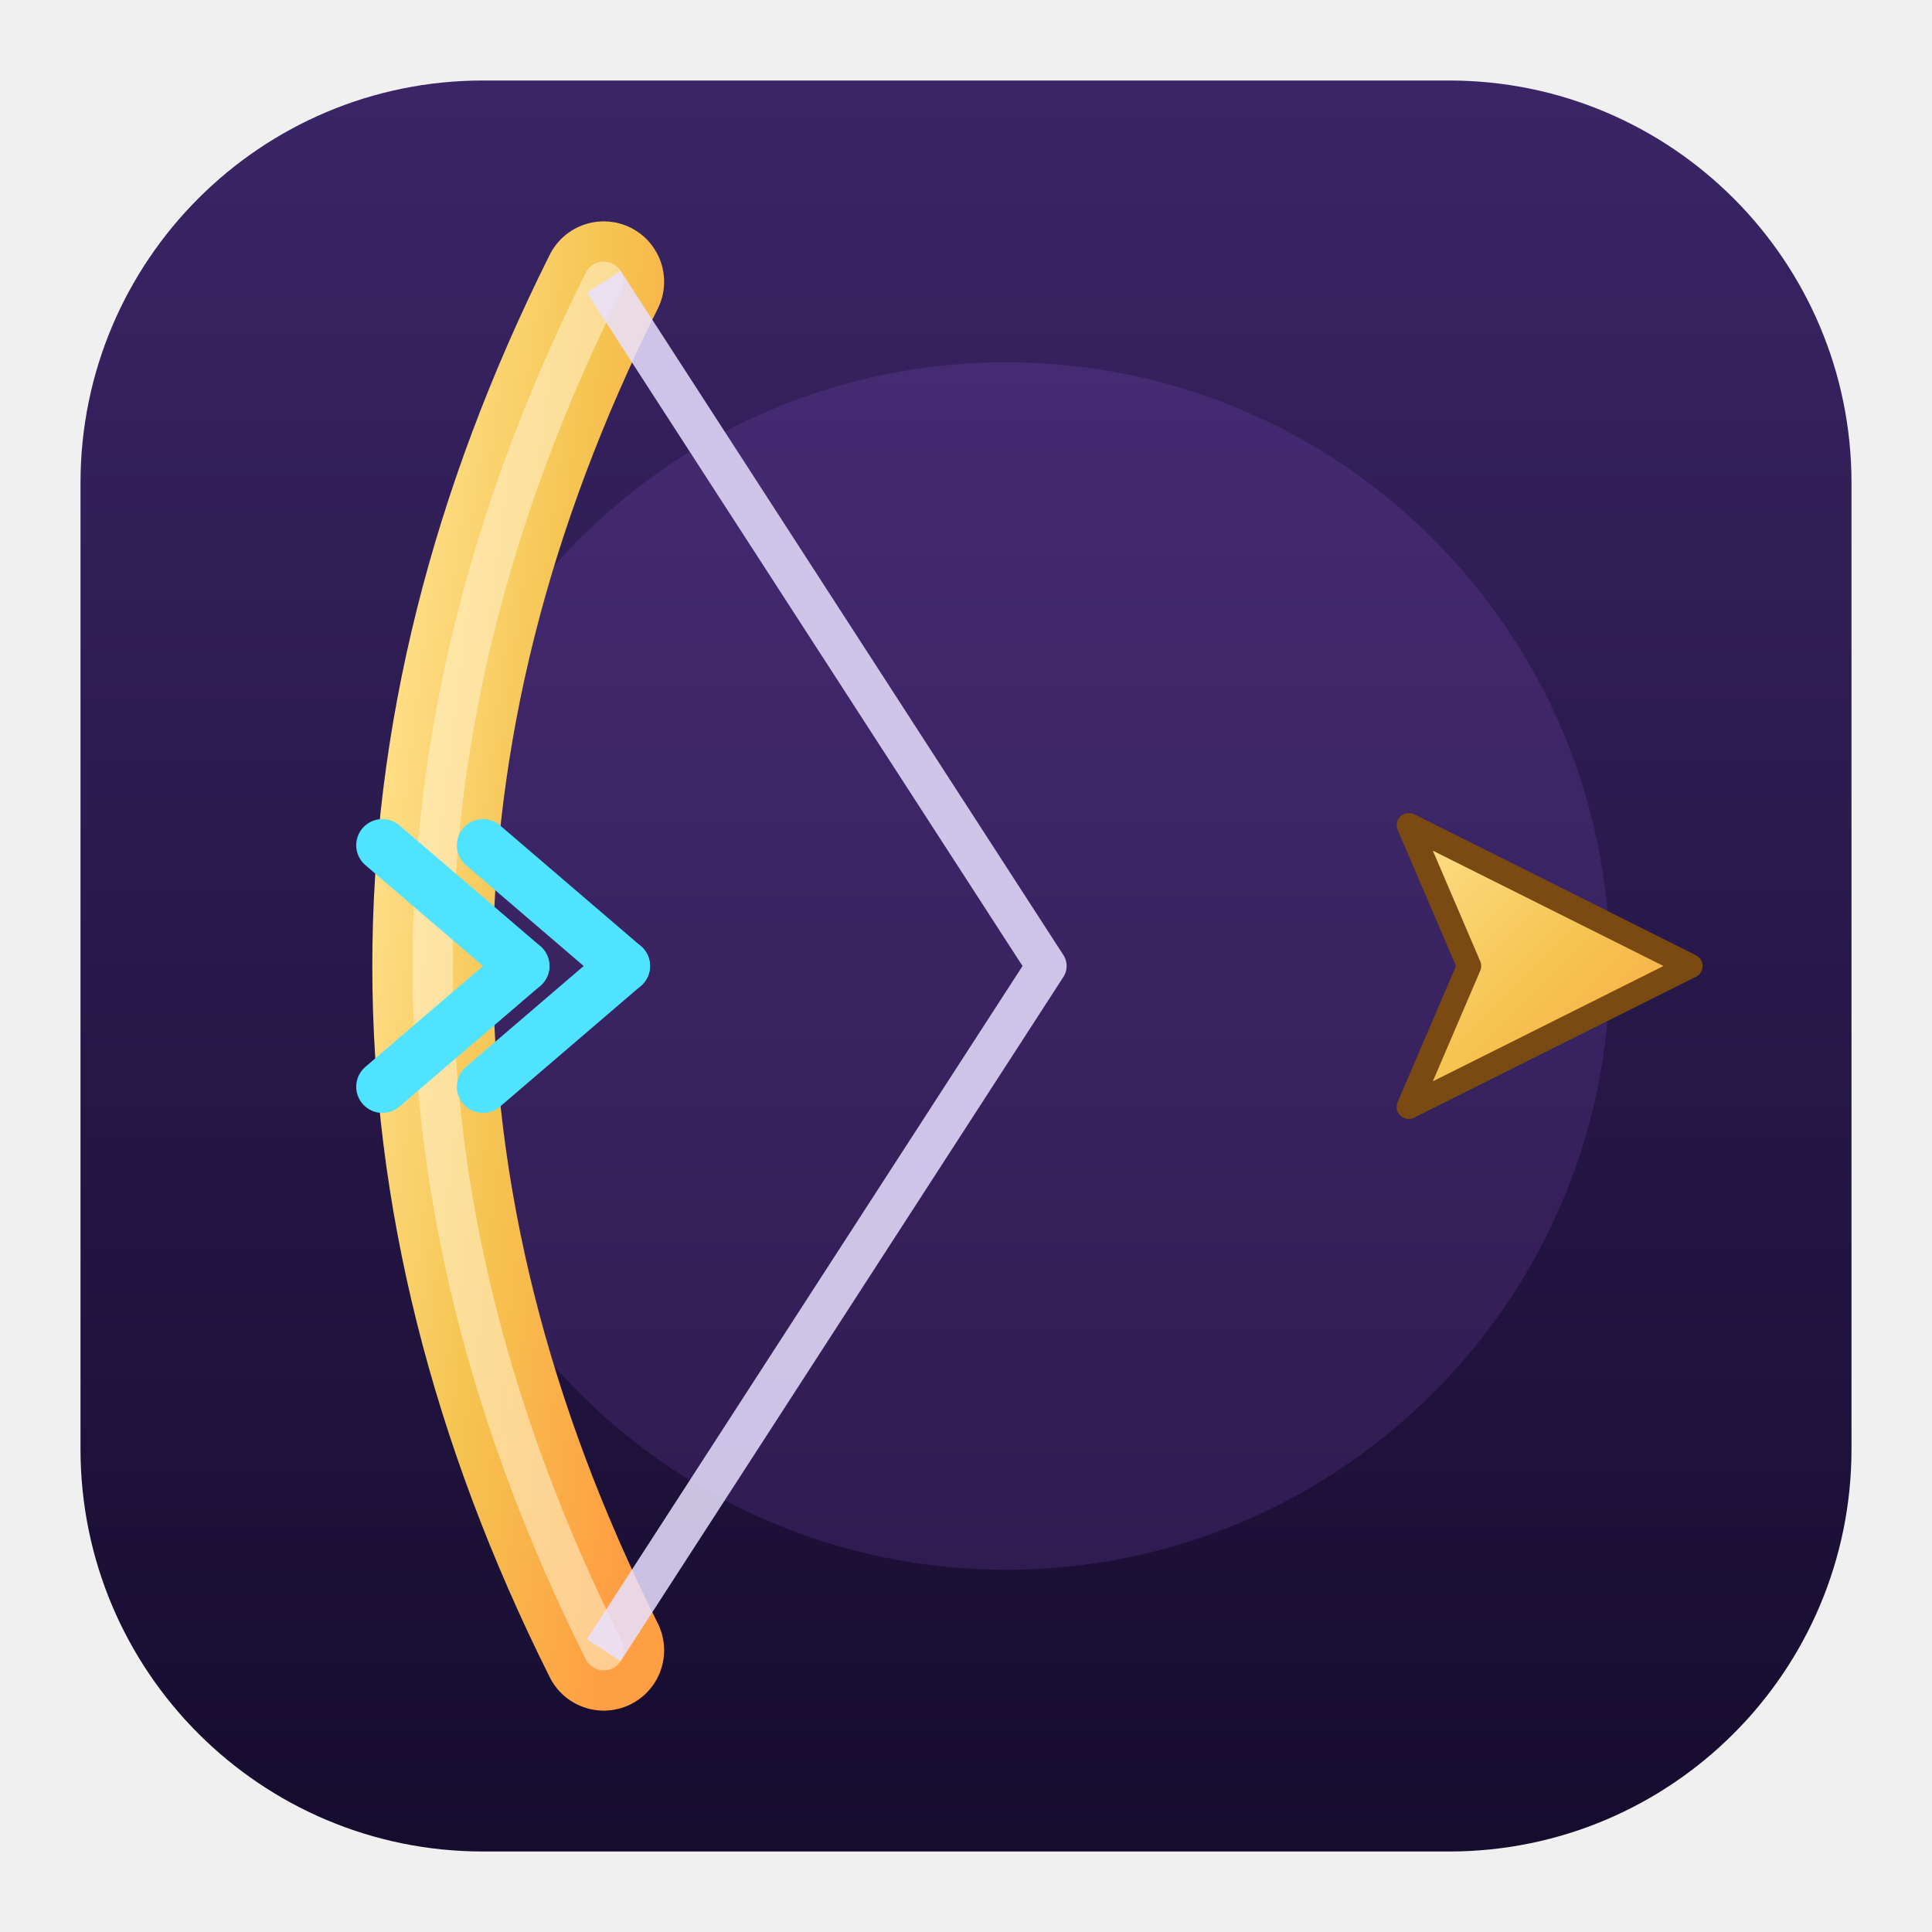
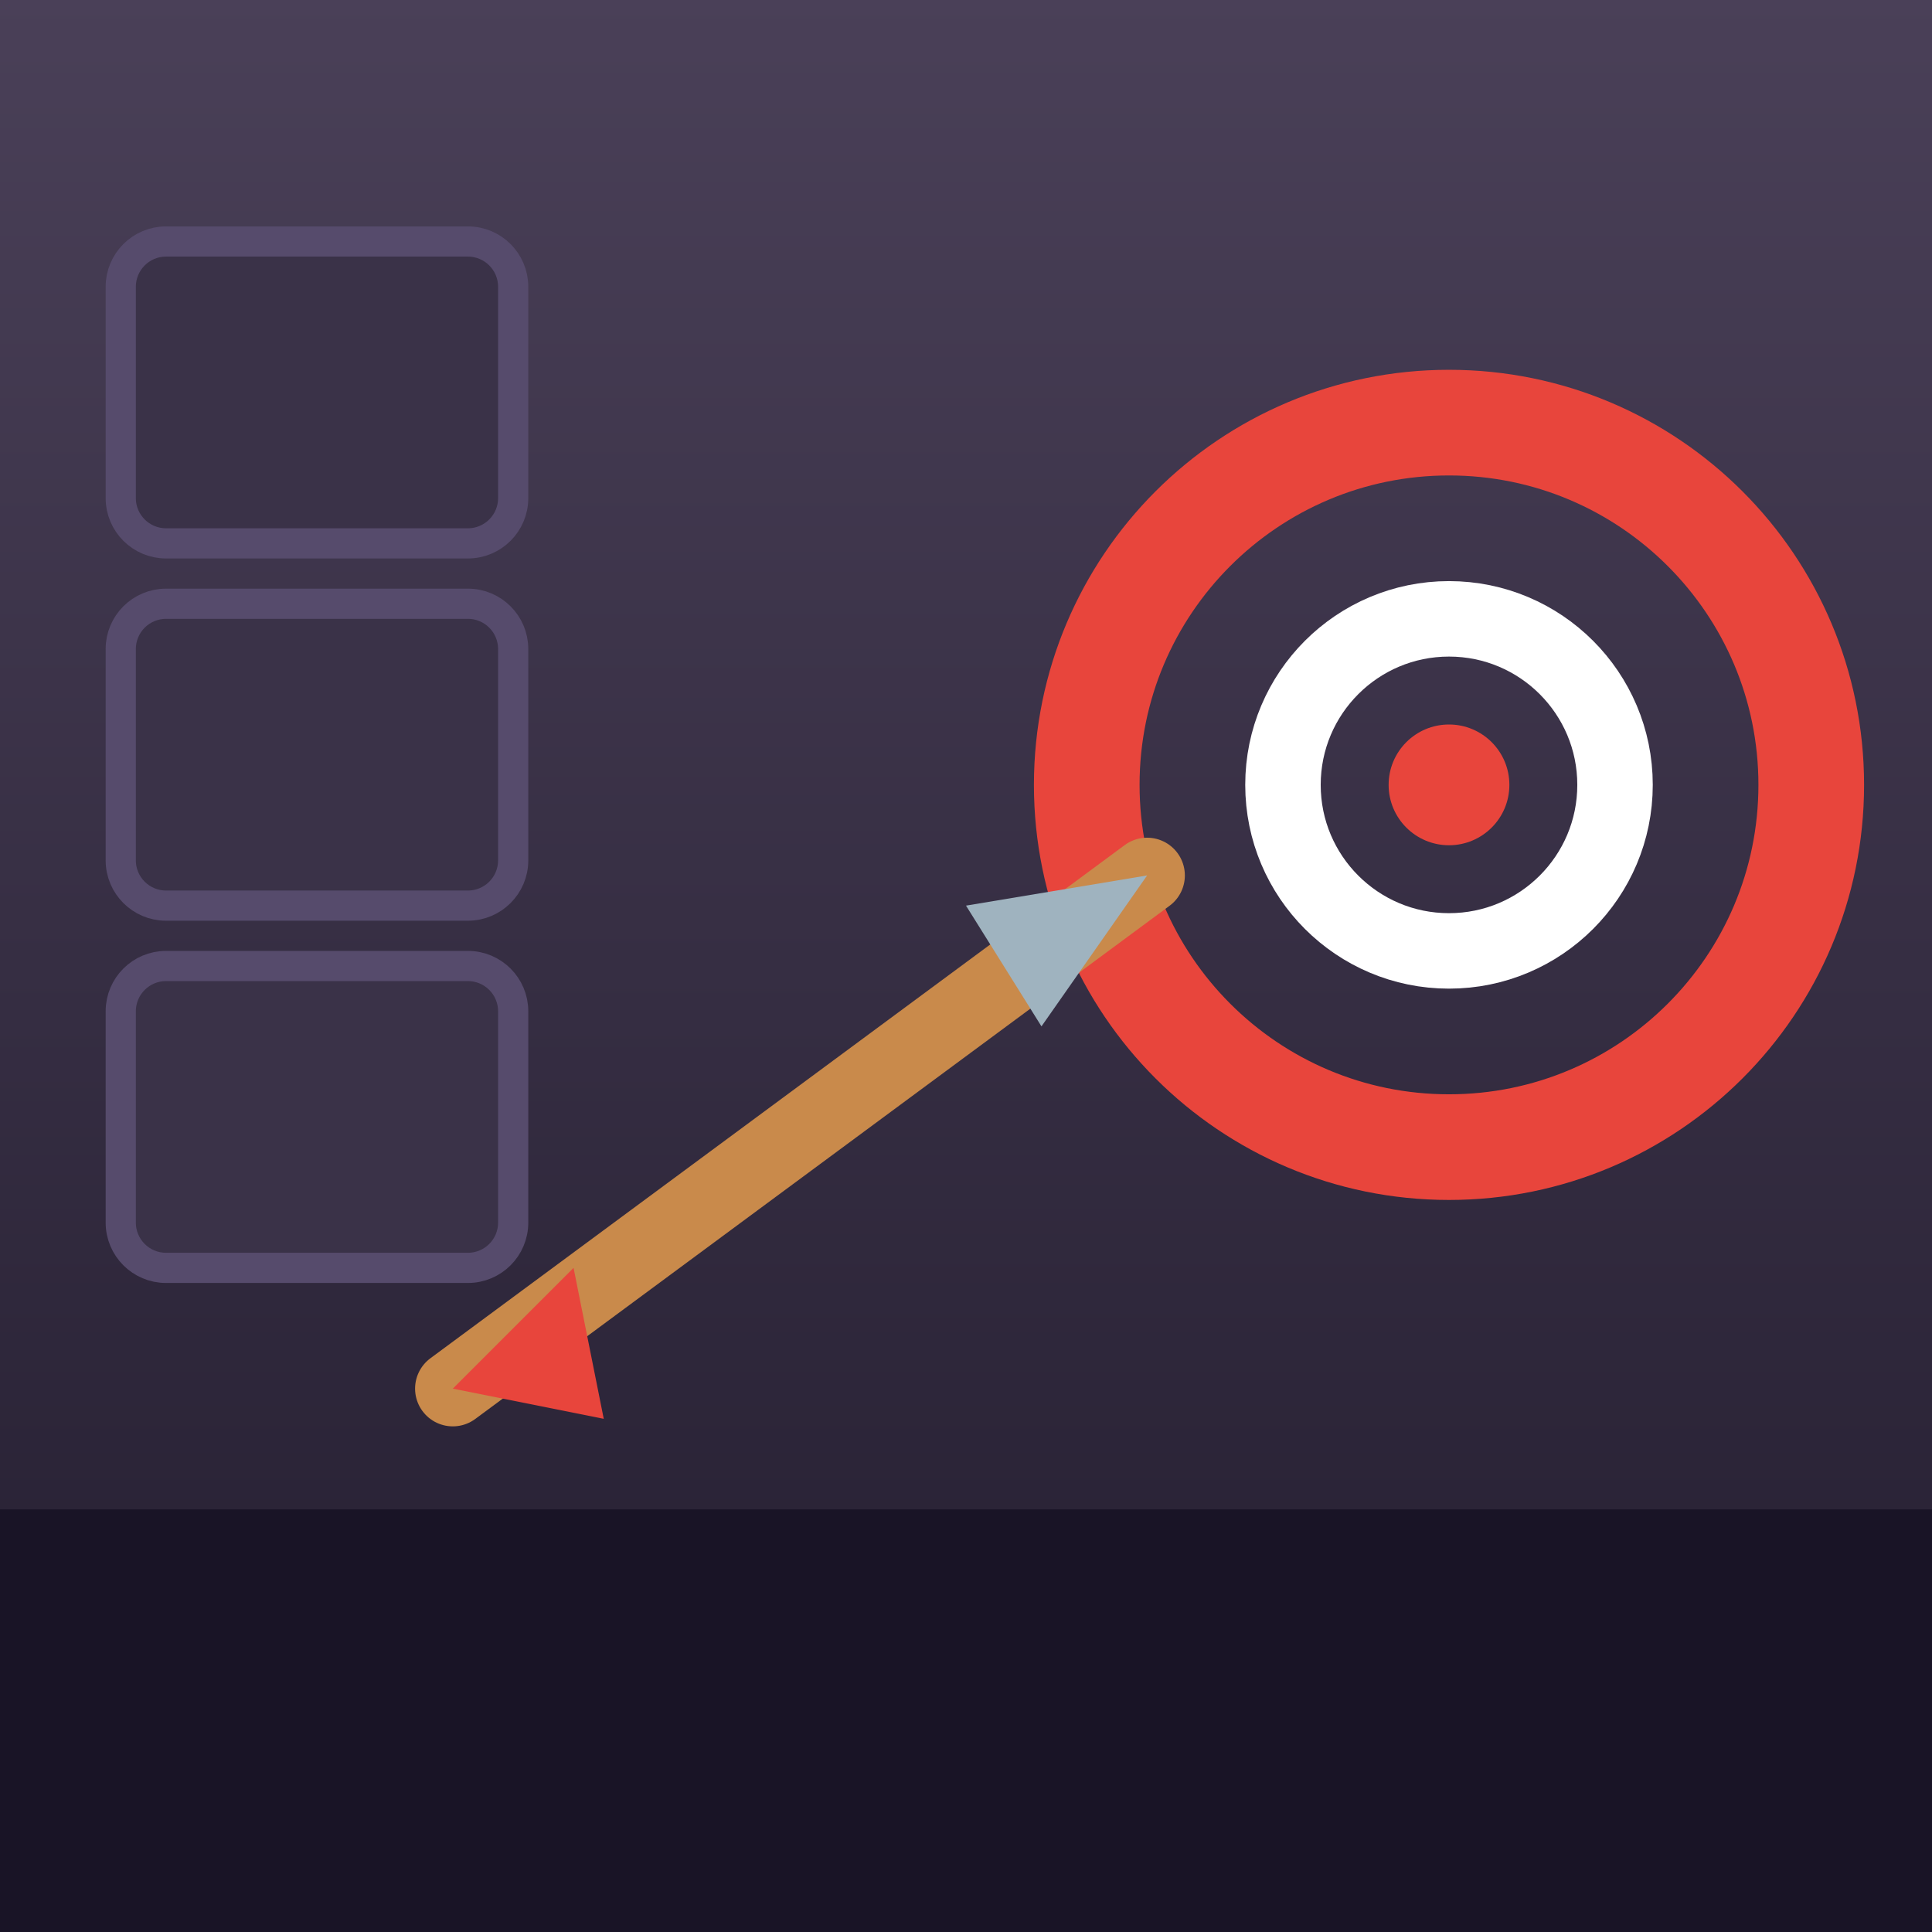
- <svg xmlns="http://www.w3.org/2000/svg" viewBox="0 0 96 96">
+ <svg xmlns="http://www.w3.org/2000/svg" viewBox="0 0 128 128">
  <defs>
-     <linearGradient id="zoBg" x1="0" y1="0" x2="0" y2="1">
-       <stop offset="0" stop-color="#3a2566" />
-       <stop offset="1" stop-color="#160c2e" />
+     <linearGradient id="c" x1="0" y1="0" x2="0" y2="1">
+       <stop offset="0%" stop-color="#4A4058" />
+       <stop offset="100%" stop-color="#221C2E" />
    </linearGradient>
-     <linearGradient id="zoGold" x1="0" y1="0" x2="1" y2="1">
-       <stop offset="0" stop-color="#ffe08a" />
-       <stop offset="0.5" stop-color="#f5c451" />
-       <stop offset="1" stop-color="#ff9f43" />
-     </linearGradient>
+     <clipPath id="c">
+       <rect width="128" height="128" rx="28" />
+     </clipPath>
  </defs>
-   <rect x="4" y="4" width="88" height="88" rx="20" fill="url(#zoBg)" />
-   <circle cx="50" cy="48" r="30" fill="#b06bff" opacity="0.13" />
-   <path d="M30 14 Q13 48 30 82" fill="none" stroke="url(#zoGold)" stroke-width="6" stroke-linecap="round" />
-   <path d="M30 14 Q13 48 30 82" fill="none" stroke="#fff3cf" stroke-width="2" stroke-linecap="round" opacity="0.55" />
-   <path d="M30 14 L52 48 L30 82" fill="none" stroke="#e8e0ff" stroke-width="2" stroke-linejoin="round" opacity="0.85" />
-   <line x1="22" y1="48" x2="72" y2="48" stroke="url(#zoGold)" stroke-width="4" stroke-linecap="round" />
-   <path d="M84 48 L70 41 L73 48 L70 55 Z" fill="url(#zoGold)" stroke="#7a4a12" stroke-width="1.2" stroke-linejoin="round" />
-   <g stroke="#4fe3ff" stroke-width="2.6" stroke-linecap="round">
-     <line x1="26" y1="48" x2="19" y2="42" />
-     <line x1="26" y1="48" x2="19" y2="54" />
-     <line x1="31" y1="48" x2="24" y2="42" />
-     <line x1="31" y1="48" x2="24" y2="54" />
+   <g clip-path="url(#c)">
+     <rect width="128" height="128" fill="url(#c)" />
+     <g fill="#3A3248" stroke="#564B6C" stroke-width="2">
+       <rect x="8" y="16" width="26" height="20" rx="3" />
+       <rect x="8" y="40" width="26" height="20" rx="3" />
+       <rect x="8" y="64" width="26" height="20" rx="3" />
+     </g>
+     <rect x="0" y="100" width="128" height="28" fill="#191426" />
+     <circle cx="96" cy="52" r="24" fill="none" stroke="#E8453C" stroke-width="7" />
+     <circle cx="96" cy="52" r="11" fill="none" stroke="#fff" stroke-width="5" />
+     <circle cx="96" cy="52" r="4" fill="#E8453C" />
+     <g>
+       <path d="M30 92l46-34" stroke="#C98A4B" stroke-width="5" stroke-linecap="round" />
+       <path d="M76 58l-12 2 5 8z" fill="#9FB3BF" />
+       <path d="M30 92l10 2-2-10z" fill="#E8453C" />
+     </g>
  </g>
</svg>
